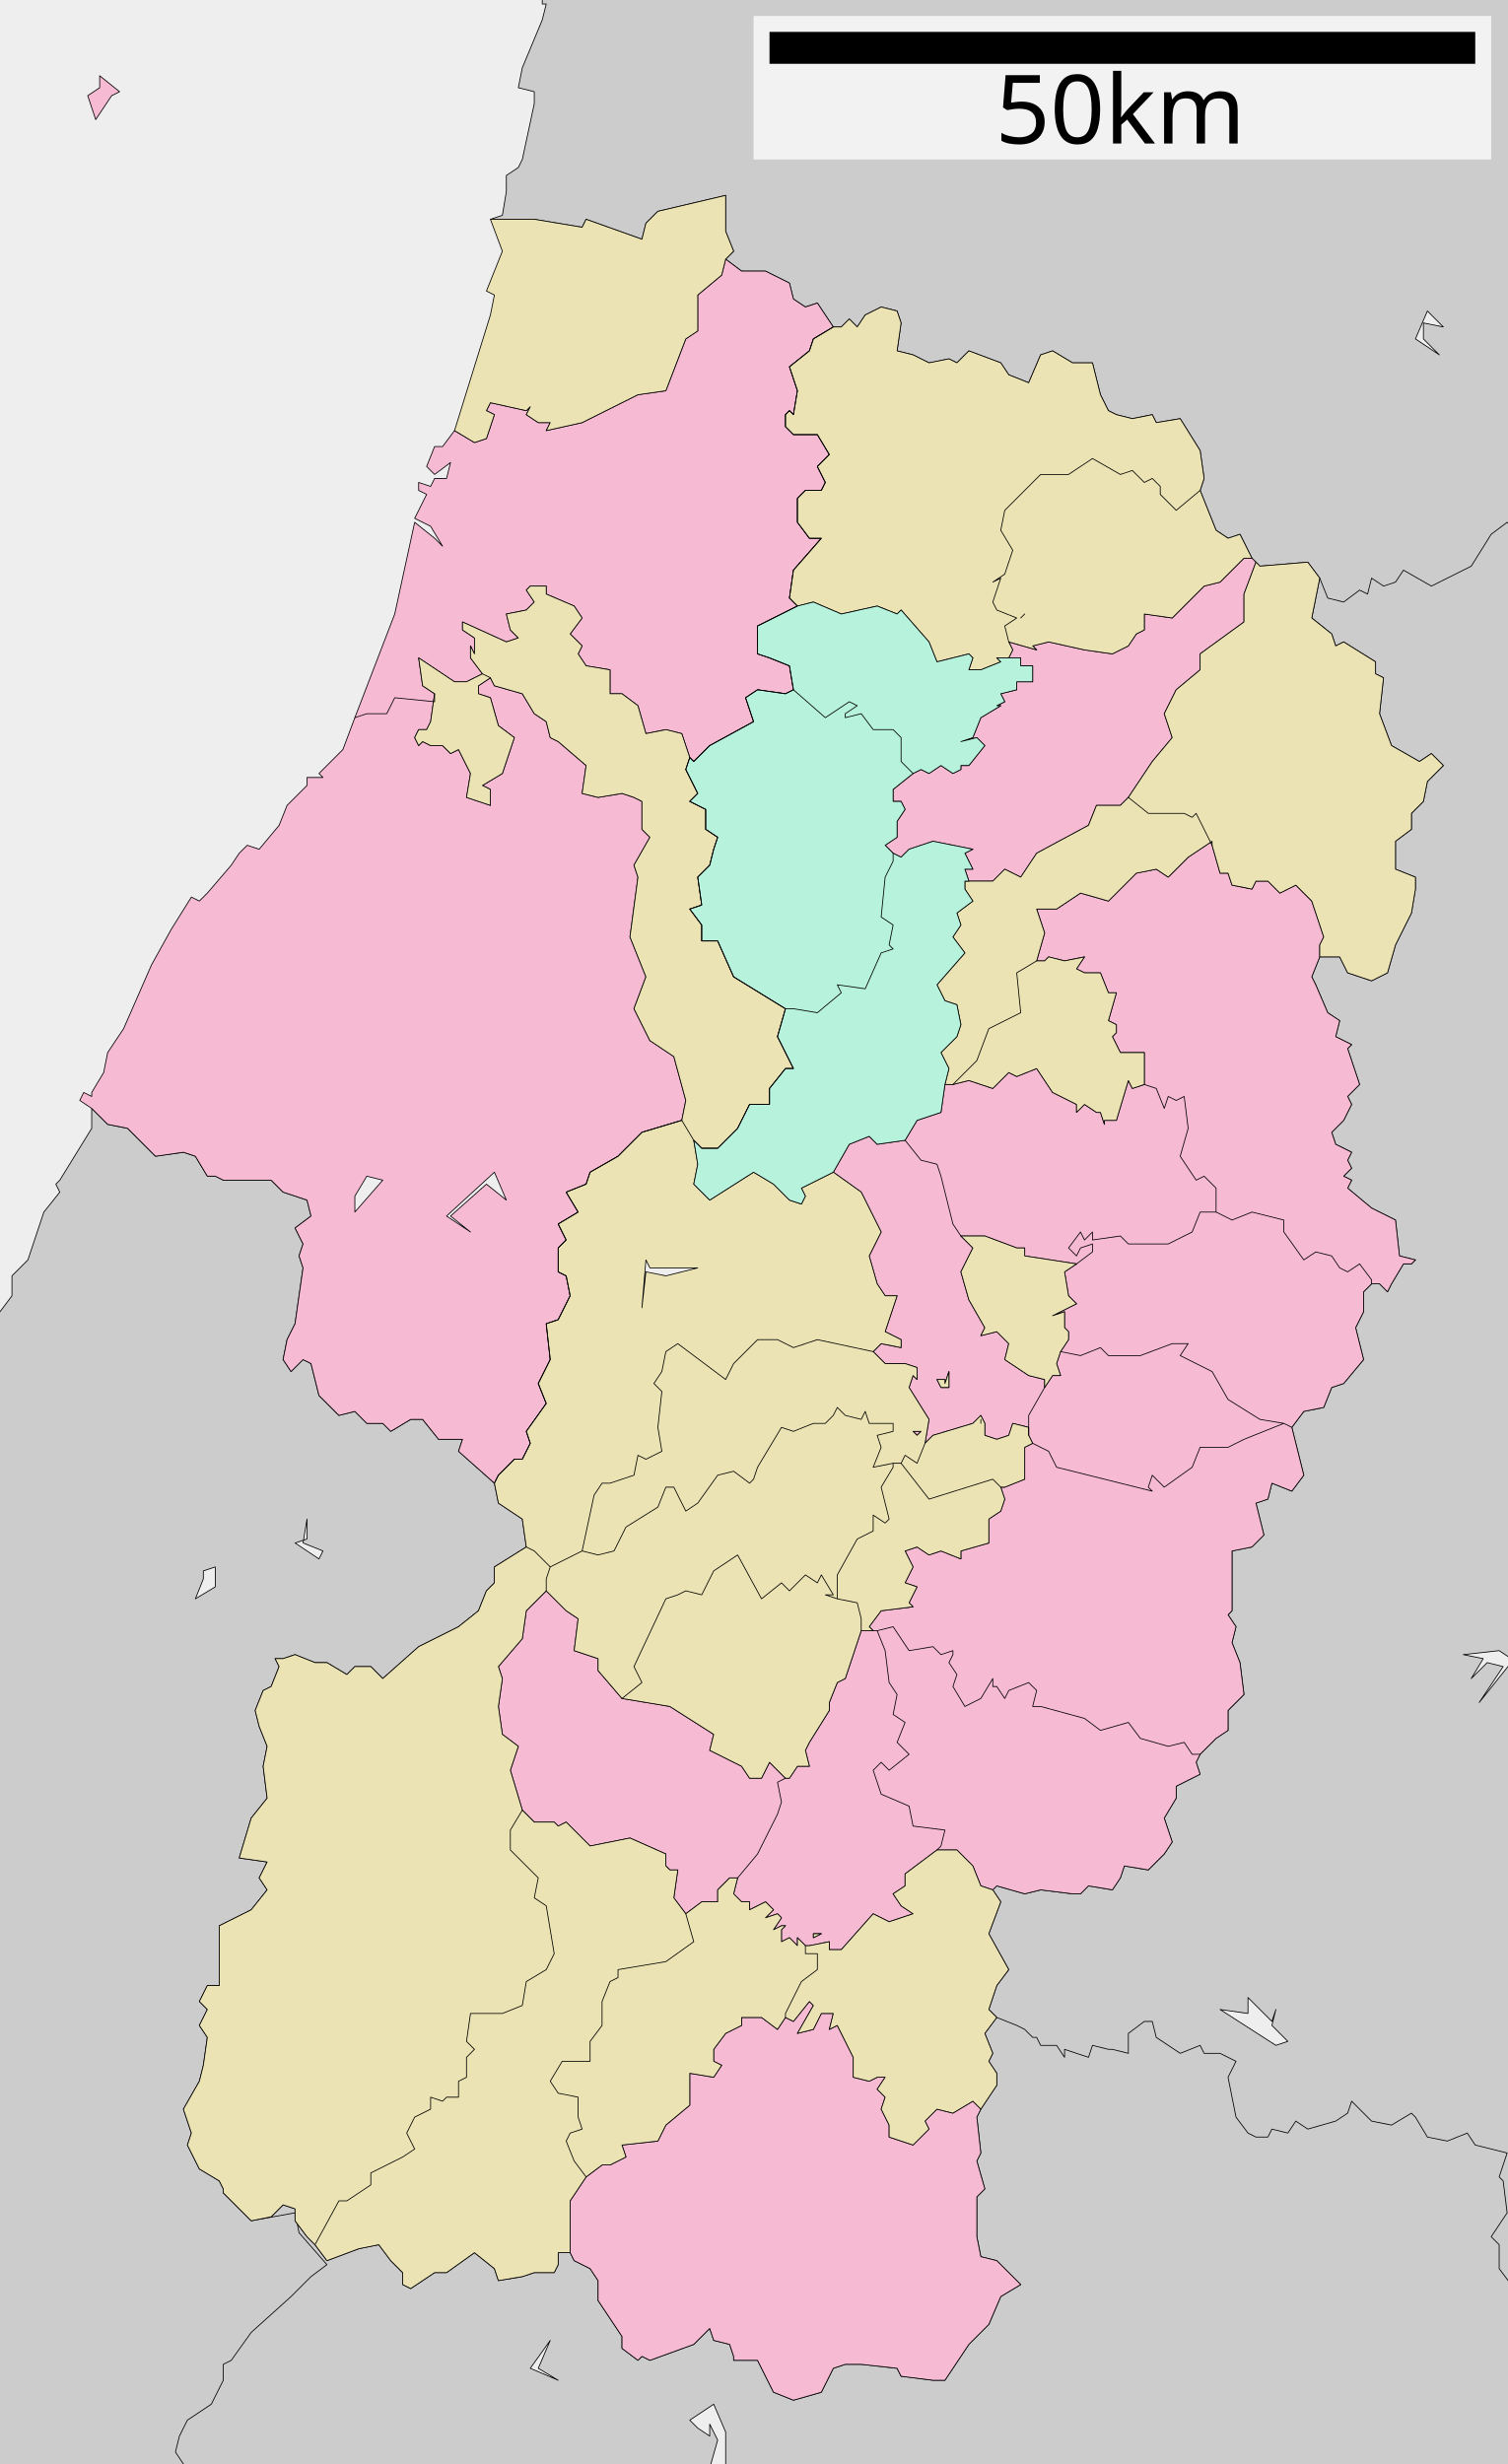
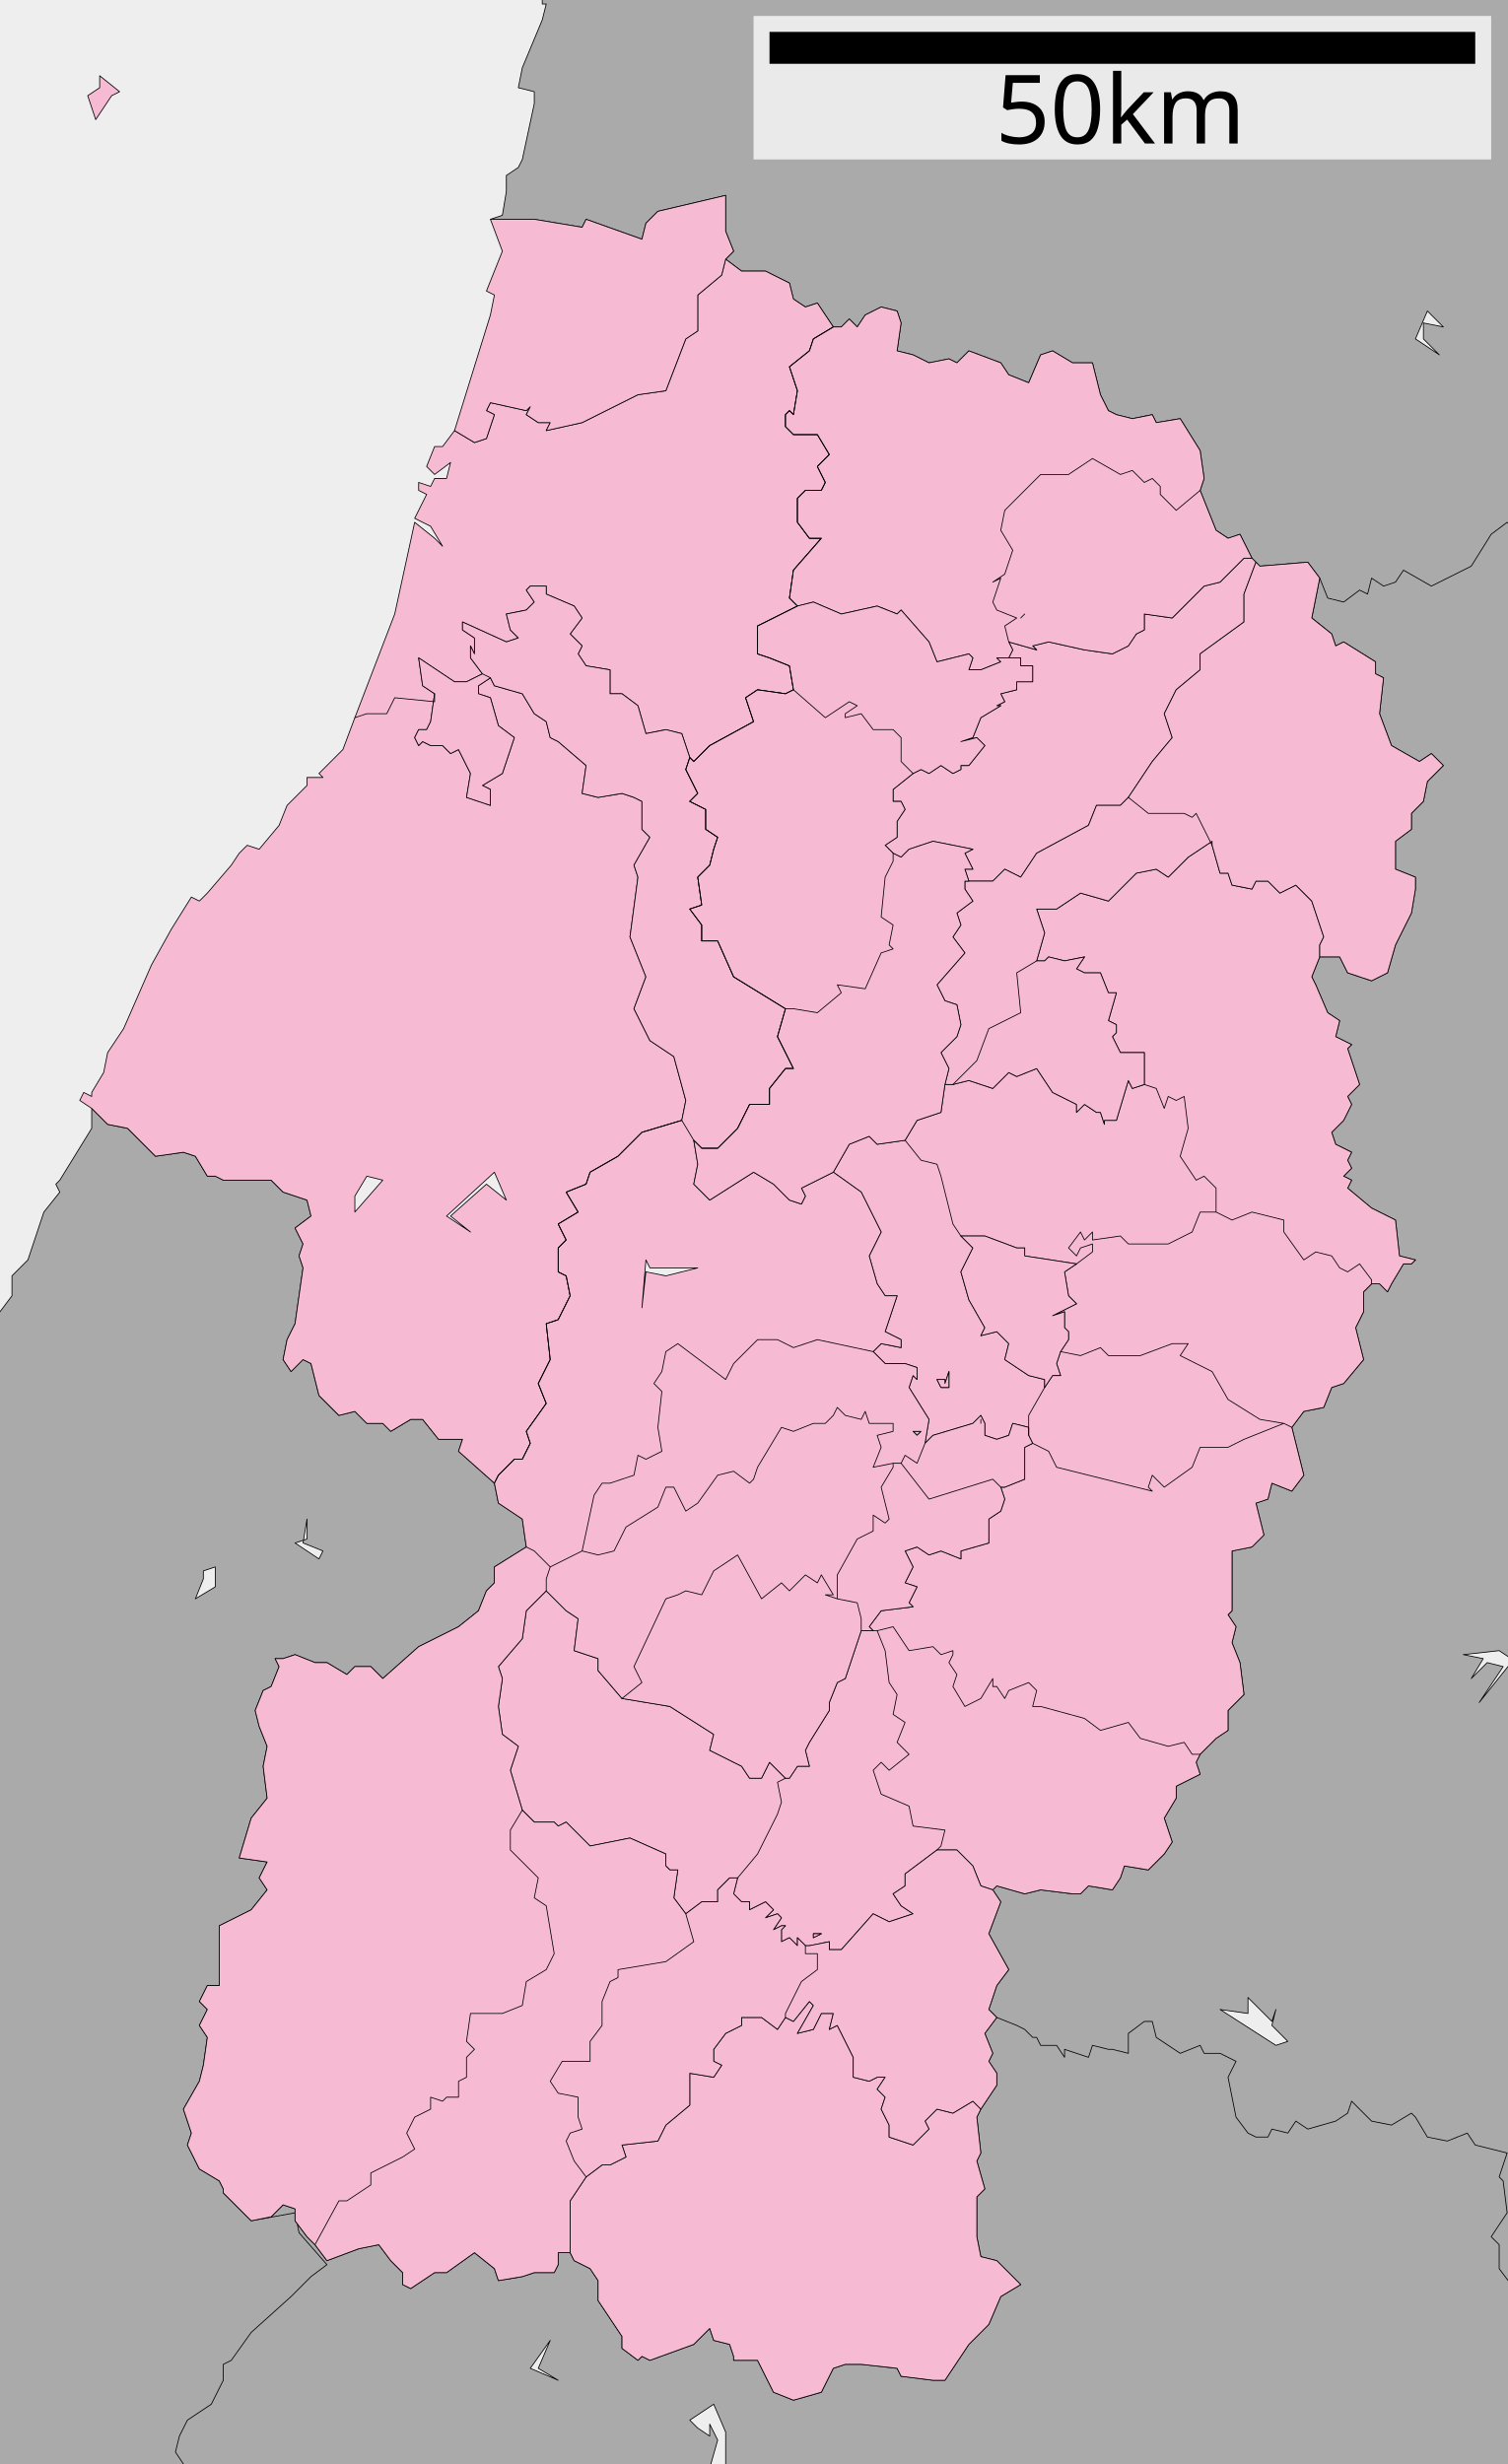
<svg xmlns="http://www.w3.org/2000/svg" id="svg32" version="1.1" height="618" width="378">
  <defs id="defs36" />
  <rect id="rect6" height="618" width="378" y="0" x="0" fill="#eeeeee" />
-   <path fill="#cccccc" d="m 379,132 -1,-1 -4,3 -5,8 -10,5 -7,-4 -2,3 -3,1 -3,-2 -1,4 -2,-1 -4,3 -4,-1 -2,-5 -2,10 5,4 1,3 2,-1 8,5 v 3 l 2,1 -1,9 3,8 7,4 3,-2 3,3 -4,4 -1,5 -3,3 v 4 l -4,3 v 7 l 5,2 v 3 l -1,6 -4,8 -2,7 -4,2 -6,-2 -2,-4 h -5 l -2,5 1,2 3,7 3,2 -1,4 4,2 -1,1 3,9 -3,3 1,2 -2,4 -3,3 1,3 4,2 -1,2 1,2 -2,2 2,1 -1,2 6,5 6,3 1,9 4,1 -1,1 h -2 l -3,5 -1,2 -2,-2 h -2 l -2,2 v 5 l -2,4 2,8 -5,6 -3,1 -2,5 -5,1 -3,4 3,12 -3,4 -5,-2 -1,4 -3,1 2,8 -3,3 -5,1 v 8 1 6 l -1,1 2,3 -1,4 2,5 1,8 -4,4 v 5 l -3,2 -4,4 -1,2 1,3 -6,3 v 3 l -3,5 2,6 -2,3 -4,4 -6,-1 -1,3 -2,3 -6,-1 -2,2 h -2 l -8,-1 -4,1 -7,-2 -1,1 2,3 -3,8 5,9 -3,4 -2,6 2,2 5,2 2,1 2,2 h 1 l 1,2 h 4 l 2,3 v -2 l 6,2 1,-3 4,1 h 1 l 4,1 v -5 l 4,-3 h 2 l 1,4 6,4 5,-2 1,2 h 4 l 4,2 -2,4 2,10 3,4 2,1 h 3 l 1,-2 4,1 2,-3 3,2 7,-2 3,-2 1,-3 5,5 5,1 5,-3 1,1 3,5 5,1 5,-2 2,3 8,2 -2,6 1,1 1,8 -4,6 2,2 v 6 l 3,4 z M 136,-1 v 2 h 1 l -1,4 -5,12 -1,5 4,1 v 3 l -3,14 -1,2 -3,2 v 4 l -1,6 -3,1 h 11 l 12,2 1,-2 14,5 1,-4 3,-3 17,-4 v 9 l 2,5 -2,2 4,3 h 6 l 6,3 1,4 3,2 3,-1 4,6 h 2 l 2,-2 2,2 2,-3 4,-2 4,1 1,3 -1,7 4,1 4,2 5,-1 2,1 3,-3 8,3 2,3 5,2 3,-7 3,-1 5,3 h 5 l 2,8 2,4 2,1 4,1 5,-1 1,2 6,-1 5,8 1,7 -1,3 4,10 3,2 3,-1 3,6 1,1 1,1 12,-1 3,4 2,5 4,1 4,-3 2,1 1,-4 3,2 3,-1 2,-3 7,4 10,-5 5,-8 4,-3 1,1 V -1 Z m 243,574 -3,-4 v -6 l -2,-2 4,-6 -1,-8 -1,-1 2,-6 -8,-2 -2,-3 -5,2 -5,-1 -3,-5 -1,-1 -5,3 -5,-1 -5,-5 -1,3 -3,2 -7,2 -3,-2 -2,3 -4,-1 -1,2 h -3 l -2,-1 -3,-4 -2,-10 2,-4 -4,-2 h -4 l -1,-2 -5,2 -6,-4 -1,-4 h -2 l -4,3 v 5 l -4,-1 h -1 l -4,-1 -1,3 -6,-2 v 2 l -2,-3 h -4 l -1,-2 h -1 l -2,-2 -2,-1 -5,-2 -3,4 2,5 -1,2 2,3 v 3 l -4,6 -1,2 1,9 -1,2 2,7 -2,2 v 10 l 1,5 4,1 6,6 -5,3 -3,7 -5,5 -6,9 h -3 l -8,-1 -1,-2 -9,-1 h -4 l -3,1 -3,6 -7,2 -5,-2 -4,-8 h -6 v -1 l -1,-3 -4,-1 -1,-3 -4,4 -11,4 -2,-1 -1,1 -4,-3 v -3 l -6,-9 v -5 l -2,-3 -4,-2 -1,-2 h -3 v 3 l -1,2 h -5 l -3,1 -6,1 -1,-3 -5,-4 -7,5 h -3 l -6,4 -2,-1 v -3 l -3,-3 -3,-4 -5,1 -8,3 -3,-4 -2,-2 -3,-4 v -3 l -3,-1 -3,3 -5,1 11,-2 1,5 7,8 -4,3 -5,5 -10,9 -5,7 -2,1 v 4 l -3,6 -6,4 -2,4 -1,4 2,3 v 1 H 379 Z M 46,619 v -1 l -2,-3 1,-4 2,-4 6,-4 3,-6 v -4 l 2,-1 5,-7 10,-9 5,-5 4,-3 -7,-8 -1,-5 -11,2 -7,-7 v -1 l -1,-2 -5,-3 -3,-6 1,-3 -2,-6 4,-7 1,-4 1,-7 -2,-3 2,-4 -2,-2 2,-4 h 3 v -15 l 4,-2 4,-2 4,-5 -2,-3 2,-4 -7,-1 3,-10 4,-5 -1,-8 1,-5 -2,-5 -1,-4 2,-5 2,-1 2,-5 -1,-2 h 2 l 3,-1 5,2 h 3 l 5,3 2,-2 h 4 l 3,3 9,-8 10,-5 5,-4 2,-5 2,-2 v -4 l 8,-5 -1,-7 -6,-4 -1,-5 -9,-8 1,-3 h -6 l -4,-5 h -3 l -5,3 -2,-2 h -4 l -3,-3 -4,1 -5,-5 -2,-8 -2,-1 -3,3 -2,-3 1,-5 2,-4 2,-14 -1,-3 1,-3 -2,-4 4,-3 -1,-4 -6,-2 -3,-3 H 56 l -2,-1 h -2 l -3,-5 -3,-1 -7,1 -7,-7 -5,-1 -4,-4 v 5 l -8,13 -1,1 1,2 -4,5 -4,12 -4,4 v 5 l -3,4 -1,1 v 289 z" id="path8" style="stroke:#000000;stroke-width:0.2;stroke-linejoin:round" />
+   <path fill="#aaaaaa" d="m 379,132 -1,-1 -4,3 -5,8 -10,5 -7,-4 -2,3 -3,1 -3,-2 -1,4 -2,-1 -4,3 -4,-1 -2,-5 -2,10 5,4 1,3 2,-1 8,5 v 3 l 2,1 -1,9 3,8 7,4 3,-2 3,3 -4,4 -1,5 -3,3 v 4 l -4,3 v 7 l 5,2 v 3 l -1,6 -4,8 -2,7 -4,2 -6,-2 -2,-4 h -5 l -2,5 1,2 3,7 3,2 -1,4 4,2 -1,1 3,9 -3,3 1,2 -2,4 -3,3 1,3 4,2 -1,2 1,2 -2,2 2,1 -1,2 6,5 6,3 1,9 4,1 -1,1 h -2 l -3,5 -1,2 -2,-2 h -2 l -2,2 v 5 l -2,4 2,8 -5,6 -3,1 -2,5 -5,1 -3,4 3,12 -3,4 -5,-2 -1,4 -3,1 2,8 -3,3 -5,1 v 8 1 6 l -1,1 2,3 -1,4 2,5 1,8 -4,4 v 5 l -3,2 -4,4 -1,2 1,3 -6,3 v 3 l -3,5 2,6 -2,3 -4,4 -6,-1 -1,3 -2,3 -6,-1 -2,2 h -2 l -8,-1 -4,1 -7,-2 -1,1 2,3 -3,8 5,9 -3,4 -2,6 2,2 5,2 2,1 2,2 h 1 l 1,2 h 4 l 2,3 v -2 l 6,2 1,-3 4,1 h 1 l 4,1 v -5 l 4,-3 h 2 l 1,4 6,4 5,-2 1,2 h 4 l 4,2 -2,4 2,10 3,4 2,1 h 3 l 1,-2 4,1 2,-3 3,2 7,-2 3,-2 1,-3 5,5 5,1 5,-3 1,1 3,5 5,1 5,-2 2,3 8,2 -2,6 1,1 1,8 -4,6 2,2 v 6 l 3,4 z M 136,-1 v 2 h 1 l -1,4 -5,12 -1,5 4,1 v 3 l -3,14 -1,2 -3,2 v 4 l -1,6 -3,1 h 11 l 12,2 1,-2 14,5 1,-4 3,-3 17,-4 v 9 l 2,5 -2,2 4,3 h 6 l 6,3 1,4 3,2 3,-1 4,6 h 2 l 2,-2 2,2 2,-3 4,-2 4,1 1,3 -1,7 4,1 4,2 5,-1 2,1 3,-3 8,3 2,3 5,2 3,-7 3,-1 5,3 h 5 l 2,8 2,4 2,1 4,1 5,-1 1,2 6,-1 5,8 1,7 -1,3 4,10 3,2 3,-1 3,6 1,1 1,1 12,-1 3,4 2,5 4,1 4,-3 2,1 1,-4 3,2 3,-1 2,-3 7,4 10,-5 5,-8 4,-3 1,1 V -1 Z m 243,574 -3,-4 v -6 l -2,-2 4,-6 -1,-8 -1,-1 2,-6 -8,-2 -2,-3 -5,2 -5,-1 -3,-5 -1,-1 -5,3 -5,-1 -5,-5 -1,3 -3,2 -7,2 -3,-2 -2,3 -4,-1 -1,2 h -3 l -2,-1 -3,-4 -2,-10 2,-4 -4,-2 h -4 l -1,-2 -5,2 -6,-4 -1,-4 h -2 l -4,3 v 5 l -4,-1 h -1 l -4,-1 -1,3 -6,-2 v 2 l -2,-3 h -4 l -1,-2 h -1 l -2,-2 -2,-1 -5,-2 -3,4 2,5 -1,2 2,3 v 3 l -4,6 -1,2 1,9 -1,2 2,7 -2,2 v 10 l 1,5 4,1 6,6 -5,3 -3,7 -5,5 -6,9 h -3 l -8,-1 -1,-2 -9,-1 h -4 l -3,1 -3,6 -7,2 -5,-2 -4,-8 h -6 v -1 l -1,-3 -4,-1 -1,-3 -4,4 -11,4 -2,-1 -1,1 -4,-3 v -3 l -6,-9 v -5 l -2,-3 -4,-2 -1,-2 h -3 v 3 l -1,2 h -5 l -3,1 -6,1 -1,-3 -5,-4 -7,5 h -3 l -6,4 -2,-1 v -3 l -3,-3 -3,-4 -5,1 -8,3 -3,-4 -2,-2 -3,-4 v -3 l -3,-1 -3,3 -5,1 11,-2 1,5 7,8 -4,3 -5,5 -10,9 -5,7 -2,1 v 4 l -3,6 -6,4 -2,4 -1,4 2,3 v 1 H 379 Z M 46,619 v -1 l -2,-3 1,-4 2,-4 6,-4 3,-6 v -4 l 2,-1 5,-7 10,-9 5,-5 4,-3 -7,-8 -1,-5 -11,2 -7,-7 v -1 l -1,-2 -5,-3 -3,-6 1,-3 -2,-6 4,-7 1,-4 1,-7 -2,-3 2,-4 -2,-2 2,-4 h 3 v -15 l 4,-2 4,-2 4,-5 -2,-3 2,-4 -7,-1 3,-10 4,-5 -1,-8 1,-5 -2,-5 -1,-4 2,-5 2,-1 2,-5 -1,-2 h 2 l 3,-1 5,2 h 3 l 5,3 2,-2 h 4 l 3,3 9,-8 10,-5 5,-4 2,-5 2,-2 v -4 l 8,-5 -1,-7 -6,-4 -1,-5 -9,-8 1,-3 h -6 l -4,-5 h -3 l -5,3 -2,-2 h -4 l -3,-3 -4,1 -5,-5 -2,-8 -2,-1 -3,3 -2,-3 1,-5 2,-4 2,-14 -1,-3 1,-3 -2,-4 4,-3 -1,-4 -6,-2 -3,-3 H 56 l -2,-1 h -2 l -3,-5 -3,-1 -7,1 -7,-7 -5,-1 -4,-4 v 5 l -8,13 -1,1 1,2 -4,5 -4,12 -4,4 v 5 l -3,4 -1,1 v 289 z" id="path8" style="stroke:#000000;stroke-width:0.2;stroke-linejoin:round" />
  <path fill="#f6bad3" d="m 209,594 3,-1 h 4 l 9,1 1,2 8,1 h 3 l 6,-9 5,-5 3,-7 5,-3 -6,-6 -4,-1 -1,-5 v -10 l 2,-2 -2,-7 1,-2 -1,-9 1,-2 -2,-2 -5,3 -4,-1 -3,3 1,2 -4,4 -6,-2 v -3 l -2,-4 1,-3 -2,-2 2,-3 h -2 l -2,1 -4,-1 v -5 l -1,-2 -3,-6 -2,1 1,-4 h -3 l -2,4 -4,1 4,-7 -1,-1 -4,5 -2,-1 -2,3 -4,-3 h -5 v 2 l -4,2 -3,4 v 3 l 2,1 -2,3 -6,-1 v 8 l -6,5 -2,4 -9,1 1,3 -4,2 h -2 l -4,3 -4,6 v 13 l 1,2 4,2 2,3 v 5 l 6,9 v 3 l 4,3 1,-1 2,1 11,-4 4,-4 1,3 4,1 1,3 v 1 h 6 l 4,8 5,2 7,-2 z m 17,-116 -2,-3 3,-2 v -3 l 8,-6 h 5 l 4,4 2,5 3,1 1,-1 7,2 4,-1 8,1 h 2 l 2,-2 6,1 2,-3 1,-3 6,1 4,-4 2,-3 -2,-6 3,-5 v -3 l 6,-3 -1,-3 1,-2 4,-4 3,-2 v -5 l 4,-4 -1,-8 -2,-5 1,-4 -2,-3 1,-1 v -6 -1 -8 l 5,-1 3,-3 -2,-8 3,-1 1,-4 5,2 3,-4 -3,-12 3,-4 5,-1 2,-5 3,-1 5,-6 -2,-8 2,-4 v -5 l 2,-2 h 2 l 2,2 1,-2 3,-5 h 2 l 1,-1 -4,-1 -1,-9 -6,-3 -6,-5 1,-2 -2,-1 2,-2 -1,-2 1,-2 -4,-2 -1,-3 3,-3 2,-4 -1,-2 3,-3 -3,-9 1,-1 -4,-2 1,-4 -3,-2 -3,-7 -1,-2 2,-5 v -3 l 1,-2 -3,-9 -4,-4 -4,2 -3,-3 h -3 l -1,2 -5,-1 -1,-3 h -2 l -2,-7 v -1 l -6,4 -5,5 -3,-2 -5,1 -7,7 -7,-2 -6,4 h -5 l 2,6 -2,7 h 2 l 1,-1 4,1 5,-1 -2,3 2,1 h 4 l 2,5 h 2 l -2,7 2,1 v 2 l -1,1 2,4 h 6 v 8 l -3,1 -1,-2 -3,10 h -3 v 1 l -1,-3 h -1 l -3,-2 -2,2 v -2 l -6,-3 -4,-6 -5,2 -2,-1 -4,4 -6,-2 -4,1 h -2 l -1,7 -6,2 -3,5 -7,1 -2,-2 -5,2 -4,7 7,5 5,10 -3,6 2,7 2,3 h 3 l -3,9 4,2 v 2 l -5,-1 -2,2 3,3 h 5 l 3,1 v 3 l -1,-1 -1,3 5,8 -1,6 2,-2 10,-3 2,-2 1,2 v 3 l 3,1 3,-1 1,-3 4,1 v 2 l 1,2 -2,1 v 8 l -5,2 h -1 l 1,3 -1,3 -3,2 v 6 l -7,2 v 2 l -5,-2 -3,1 -3,-2 -3,1 2,4 -2,4 3,1 -2,4 1,1 -8,1 -3,4 1,1 h -3 l -4,12 -2,1 -2,5 v 2 l -5,8 -1,2 1,4 h -3 l -2,3 h -1 l -4,-4 -2,4 h -3 l -2,-3 -8,-4 1,-4 -11,-7 -12,-2 -6,-7 v -3 l -6,-2 1,-8 -3,-2 -5,-5 -5,5 -1,7 -6,7 1,3 -1,7 1,7 4,3 -2,6 3,10 3,3 h 5 l 1,1 2,-1 6,6 10,-2 9,4 v 3 l 1,1 h 2 l -1,7 3,4 4,-3 h 4 v -3 l 3,-3 h 2 l -1,4 2,2 h 2 v 2 l 4,-2 2,2 -2,2 3,-1 1,1 -2,3 2,-1 h 1 l -1,1 v 3 l 2,-1 2,2 v -2 l 2,2 h 1 l 5,-1 v 2 h 3 l 8,-9 4,2 6,-2 z m -22,7 h 2 l -2,1 z m -80,-113 1,-2 4,-4 h 2 l 2,-4 -1,-3 5,-7 -2,-5 2,-4 1,-2 -1,-9 3,-1 3,-6 -1,-5 -2,-1 v -6 l 2,-2 -2,-4 5,-3 -3,-5 5,-2 1,-3 7,-4 6,-6 10,-3 1,-5 -3,-11 -6,-4 -4,-8 3,-8 -4,-10 2,-15 -1,-3 4,-7 -2,-2 v -7 l -2,-1 -3,-1 -6,1 -4,-1 1,-7 -7,-6 -2,-1 -1,-4 -3,-2 -3,-5 -7,-2 -1,-2 -3,2 v 2 l 3,1 2,7 4,3 -3,9 -5,3 2,1 v 4 l -6,-2 1,-6 -3,-6 -2,1 -2,-2 h -3 l -2,-1 -1,1 -1,-2 1,-2 h 2 l 1,-2 1,-7 -3,-2 -1,-7 9,6 h 3 l 4,-2 -3,-4 v -3 l 1,2 v -4 l -3,-2 v -2 l 11,5 3,-1 -2,-2 -1,-4 5,-1 2,-2 -2,-3 1,-1 h 4 v 2 l 7,3 2,3 -3,4 3,3 -1,2 2,3 6,1 v 6 h 3 l 4,3 2,7 5,-1 4,1 2,6 1,1 4,-4 11,-6 -2,-6 3,-2 7,1 2,-1 -1,-6 -5,-2 -3,-1 v -7 l 10,-5 -2,-2 1,-7 7,-8 h -3 l -3,-4 v -6 l 2,-2 h 4 l 1,-2 -2,-4 3,-3 -3,-5 h -6 l -2,-2 v -3 l 1,-1 1,1 1,-6 -2,-6 5,-4 1,-3 5,-3 -4,-6 -3,1 -3,-2 -1,-4 -6,-3 h -6 l -4,-3 -1,4 -6,5 v 9 l -3,2 -5,13 -7,1 -14,7 -9,2 1,-2 h -3 l -3,-2 1,-2 -1,1 -9,-2 -1,2 2,1 -2,6 -3,1 -5,-3 -3,4 h -2 l -2,5 2,2 4,-3 -1,4 h -3 l -1,2 -3,-1 v 2 l 2,1 -3,6 4,2 3,5 -2,-2 -5,-4 -5,23 -10,26 -3,8 -6,6 1,1 h -4 v 2 l -5,5 -2,5 -5,6 -3,-1 -2,2 -2,3 -6,7 -2,2 -2,-1 -5,8 -5,9 -7,16 -4,6 -1,5 -3,5 v 1 l -2,-1 -1,2 3,2 4,4 5,1 7,7 7,-1 3,1 3,5 h 2 l 2,1 h 12 l 3,3 6,2 1,4 -4,3 2,4 -1,3 1,3 -2,14 -2,4 -1,5 2,3 3,-3 2,1 2,8 5,5 4,-1 3,3 h 4 l 2,2 5,-3 h 3 l 4,5 h 6 l -1,3 z m 112,-24 -1,-2 h 2 v 1 l 1,-3 v 4 z m 7,-22 -2,-7 3,-6 -3,-3 h 6 l 8,3 h 2 v 2 l 13,2 -3,2 1,6 2,2 -6,3 3,-1 v 4 l 1,1 v 2 l -2,3 -1,3 1,3 h -2 l -2,3 v -2 l -4,-1 -6,-4 1,-4 -3,-3 -4,1 1,-2 z m 40,-126 6,-9 5,-6 -2,-6 3,-6 6,-5 v -4 l 11,-8 v -7 l 3,-8 -1,-1 h -2 l -6,6 -4,1 -8,8 -7,-1 v 4 l -2,1 -2,3 -4,2 -7,-1 -9,-2 -4,1 1,1 -7,-2 1,2 -1,2 h 3 v 2 h 3 v 4 h -4 v 2 l -4,1 1,2 -2,1 h 1 l -5,3 -2,5 -3,1 4,-1 2,2 -4,5 h -2 v 1 l -2,1 -3,-2 -3,2 -2,-1 -2,1 -5,4 v 3 h 2 l 1,2 -2,3 v 4 l -3,2 2,2 2,1 2,-2 6,-2 10,2 -2,1 2,4 h -2 l 1,3 h 6 l 3,-3 4,2 4,-6 13,-7 2,-5 h 6 z M 28,24 30,23 25,19 v 3 l -3,2 2,6 z m 201,335 1,1 1,-1 z" id="path10" style="stroke:#000000;stroke-width:0.2;stroke-linejoin:round" />
-   <path fill="#ece3b4" d="m 119,565 5,4 1,3 6,-1 3,-1 h 5 l 1,-2 v -3 h 3 v -13 l 4,-6 4,-3 h 2 l 4,-2 -1,-3 9,-1 2,-4 6,-5 v -8 l 6,1 2,-3 -2,-1 v -3 l 3,-4 4,-2 v -2 h 5 l 4,3 2,-3 2,1 4,-5 1,1 -4,7 4,-1 2,-4 h 3 l -1,4 2,-1 3,6 1,2 v 5 l 4,1 2,-1 h 2 l -2,3 2,2 -1,3 2,4 v 3 l 6,2 4,-4 -1,-2 3,-3 4,1 5,-3 2,2 4,-6 v -3 l -2,-3 1,-2 -2,-5 3,-4 -2,-2 2,-6 3,-4 -5,-9 3,-8 -2,-3 -3,-1 -2,-5 -4,-4 h -5 l -8,6 v 3 l -3,2 2,3 3,2 -6,2 -4,-2 -8,9 h -3 v -2 l -5,1 h -1 l -2,-2 v 2 l -2,-2 -2,1 v -3 l 1,-1 h -1 l -2,1 2,-3 -1,-1 -3,1 2,-2 -2,-2 -4,2 v -2 h -2 l -2,-2 1,-4 h -2 l -3,3 v 3 h -4 l -4,3 -3,-4 1,-7 h -2 l -1,-1 v -3 l -9,-4 -10,2 -6,-6 -2,1 -1,-1 h -5 l -3,-3 -3,-10 2,-6 -4,-3 -1,-7 1,-7 -1,-3 6,-7 1,-7 5,-5 5,5 3,2 -1,8 6,2 v 3 l 6,7 12,2 11,7 -1,4 8,4 2,3 h 3 l 2,-4 4,4 h 1 l 2,-3 h 3 l -1,-4 1,-2 5,-8 v -2 l 2,-5 2,-1 4,-12 h 3 l -1,-1 3,-4 8,-1 -1,-1 2,-4 -3,-1 2,-4 -2,-4 3,-1 3,2 3,-1 5,2 v -2 l 7,-2 v -6 l 3,-2 1,-3 -1,-3 h 1 l 5,-2 v -8 l 2,-1 -1,-2 v -2 l -4,-1 -1,3 -3,1 -3,-1 v -3 l -1,-2 -2,2 -10,3 -2,2 1,-6 -5,-8 1,-3 1,1 v -3 l -3,-1 h -5 l -3,-3 2,-2 5,1 v -2 l -4,-2 3,-9 h -3 l -2,-3 -2,-7 3,-6 -5,-10 -7,-5 -8,4 1,2 -1,2 -3,-1 -4,-4 -5,-3 -11,7 -4,-4 1,-5 -1,-6 2,2 h 4 l 5,-5 3,-6 h 5 v -4 l 4,-5 h 2 l -4,-8 2,-7 -13,-8 -4,-9 h -4 v -4 l -3,-4 3,-1 -1,-7 3,-3 1,-4 1,-3 -3,-2 v -5 l -4,-2 2,-2 -3,-6 1,-3 -2,-6 -4,-1 -5,1 -2,-7 -4,-3 h -3 v -6 l -6,-1 -2,-3 1,-2 -3,-3 3,-4 -2,-3 -7,-3 v -2 h -4 l -1,1 2,3 -2,2 -5,1 1,4 2,2 -3,1 -11,-5 v 2 l 3,2 v 4 l -1,-2 v 3 l 3,4 -4,2 h -3 l -9,-6 1,7 3,2 -1,7 -1,2 h -2 l -1,2 1,2 1,-1 2,1 h 3 l 2,2 2,-1 3,6 -1,6 6,2 v -4 l -2,-1 5,-3 3,-9 -4,-3 -2,-7 -3,-1 v -2 l 3,-2 1,2 7,2 3,5 3,2 1,4 2,1 7,6 -1,7 4,1 6,-1 3,1 2,1 v 7 l 2,2 -4,7 1,3 -2,15 4,10 -3,8 4,8 6,4 3,11 -1,5 -10,3 -6,6 -7,4 -1,3 -5,2 3,5 -5,3 2,4 -2,2 v 6 l 2,1 1,5 -3,6 -3,1 1,9 -1,2 -2,4 2,5 -5,7 1,3 -2,4 h -2 l -4,4 -1,2 1,5 6,4 1,7 -8,5 v 4 l -2,2 -2,5 -5,4 -10,5 -9,8 -3,-3 h -4 l -2,2 -5,-3 h -3 l -5,-2 -3,1 h -2 l 1,2 -2,5 -2,1 -2,5 1,4 2,5 -1,5 1,8 -4,5 -3,10 7,1 -2,4 2,3 -4,5 -4,2 -4,2 v 15 h -3 l -2,4 2,2 -2,4 2,3 -1,7 -1,4 -4,7 2,6 -1,3 3,6 5,3 1,2 v 1 l 7,7 5,-1 3,-3 3,1 v 3 l 3,4 2,2 3,4 8,-3 5,-1 3,4 3,3 v 3 l 2,1 6,-4 h 3 z M 229,359 h 2 l -1,1 z m 37,-20 2,-3 v -2 l -1,-1 v -4 l -3,1 6,-3 -2,-2 -1,-6 3,-2 -13,-2 v -2 h -2 l -8,-3 h -6 l 3,3 -3,6 2,7 4,7 -1,2 4,-1 3,3 -1,4 6,4 4,1 v 2 l 2,-3 h 2 l -1,-3 z m 21,-67 v -8 h -6 l -2,-4 1,-1 v -2 l -2,-1 2,-7 h -2 l -2,-5 h -4 l -2,-1 2,-3 -5,1 -4,-1 -1,1 h -2 l 2,-7 -2,-6 h 5 l 6,-4 7,2 7,-7 5,-1 3,2 5,-5 6,-4 v 1 l 2,7 h 2 l 1,3 5,1 1,-2 h 3 l 3,3 4,-2 4,4 3,9 -1,2 v 3 h 5 l 2,4 6,2 4,-2 2,-7 4,-8 1,-6 v -3 l -5,-2 v -7 l 4,-3 v -4 l 3,-3 1,-5 4,-4 -3,-3 -3,2 -7,-4 -3,-8 1,-9 -2,-1 v -3 l -8,-5 -2,1 -1,-3 -5,-4 2,-10 -3,-4 -12,1 -1,-1 -3,8 v 7 l -11,8 v 4 l -6,5 -3,6 2,6 -5,6 -6,9 -2,2 h -6 l -2,5 -13,7 -4,6 -4,-2 -3,3 h -6 -1 v 2 l 2,3 -4,3 1,3 -2,3 3,4 -7,8 2,4 3,1 1,5 -1,3 -4,4 2,4 -1,4 h 2 l 4,-1 6,2 4,-4 2,1 5,-2 4,6 6,3 v 2 l 2,-2 3,2 h 1 l 1,3 v -1 h 3 l 3,-10 1,2 z m -41,-104 5,-2 -1,-1 h 3 l 1,-2 -1,-2 7,2 -1,-1 4,-1 9,2 7,1 4,-2 2,-3 2,-1 v -4 l 7,1 8,-8 4,-1 6,-6 h 2 l -3,-6 -3,1 -3,-2 -4,-10 1,-3 -1,-7 -5,-8 -6,1 -1,-2 -5,1 -4,-1 -2,-1 -2,-4 -2,-8 h -5 l -5,-3 -3,1 -3,7 -5,-2 -2,-3 -8,-3 -3,3 -2,-1 -5,1 -4,-2 -4,-1 1,-7 -1,-3 -4,-1 -4,2 -2,3 -2,-2 -2,2 h -2 l -5,3 -1,3 -5,4 2,6 -1,6 -1,-1 -1,1 v 3 l 2,2 h 6 l 3,5 -3,3 2,4 -1,2 h -4 l -2,2 v 6 l 3,4 h 3 l -7,8 -1,7 2,2 4,-1 7,3 9,-2 5,2 1,-1 7,8 2,5 8,-2 1,1 -1,3 z m -114,-64 3,2 h 3 l -1,2 9,-2 14,-7 7,-1 5,-13 3,-2 v -9 l 6,-5 1,-4 2,-2 -2,-5 v -9 l -17,4 -3,3 -1,4 -14,-5 -1,2 -12,-2 h -11 l 3,8 -4,10 2,1 -1,5 -9,29 5,3 3,-1 2,-6 -2,-1 1,-2 9,2 1,-1 z m 104,244 h 2 v -4 l -1,3 v -1 h -2 z m -32,137 v 1 l 2,-1 z" id="path12" style="stroke:#000000;stroke-width:0.2;stroke-linejoin:round" />
-   <path fill="#b6f2dc" d="m 209,294 4,-7 5,-2 2,2 7,-1 3,-5 6,-2 1,-7 1,-4 -2,-4 4,-4 1,-3 -1,-5 -3,-1 -2,-4 7,-8 -3,-4 2,-3 -1,-3 4,-3 -2,-3 v -2 h 1 l -1,-3 h 2 l -2,-4 2,-1 -10,-2 -6,2 -2,2 -2,-1 -2,-2 3,-2 v -4 l 2,-3 -1,-2 h -2 v -3 l 5,-4 2,-1 2,1 3,-2 3,2 2,-1 v -1 h 2 l 4,-5 -2,-2 -4,1 3,-1 2,-5 5,-3 h -1 l 2,-1 -1,-2 4,-1 v -2 h 4 v -4 h -3 v -2 h -3 -3 l 1,1 -5,2 h -3 l 1,-3 -1,-1 -8,2 -2,-5 -7,-8 -1,1 -5,-2 -9,2 -7,-3 -4,1 -10,5 v 7 l 3,1 5,2 1,6 -2,1 -7,-1 -3,2 2,6 -11,6 -4,4 -1,-1 -1,3 3,6 -2,2 4,2 v 5 l 3,2 -1,3 -1,4 -3,3 1,7 -3,1 3,4 v 4 h 4 l 4,9 13,8 -2,7 4,8 h -2 l -4,5 v 4 h -5 l -3,6 -5,5 h -4 l -2,-2 1,6 -1,5 4,4 11,-7 5,3 4,4 3,1 1,-2 -1,-2 z" id="path14" style="stroke:#000000;stroke-width:0.2;stroke-linejoin:round" />
+   <path fill="#f6bad3" d="m 119,565 5,4 1,3 6,-1 3,-1 h 5 l 1,-2 v -3 h 3 v -13 l 4,-6 4,-3 h 2 l 4,-2 -1,-3 9,-1 2,-4 6,-5 v -8 l 6,1 2,-3 -2,-1 v -3 l 3,-4 4,-2 v -2 h 5 l 4,3 2,-3 2,1 4,-5 1,1 -4,7 4,-1 2,-4 h 3 l -1,4 2,-1 3,6 1,2 v 5 l 4,1 2,-1 h 2 l -2,3 2,2 -1,3 2,4 v 3 l 6,2 4,-4 -1,-2 3,-3 4,1 5,-3 2,2 4,-6 v -3 l -2,-3 1,-2 -2,-5 3,-4 -2,-2 2,-6 3,-4 -5,-9 3,-8 -2,-3 -3,-1 -2,-5 -4,-4 h -5 l -8,6 v 3 l -3,2 2,3 3,2 -6,2 -4,-2 -8,9 h -3 v -2 l -5,1 h -1 l -2,-2 v 2 l -2,-2 -2,1 v -3 l 1,-1 h -1 l -2,1 2,-3 -1,-1 -3,1 2,-2 -2,-2 -4,2 v -2 h -2 l -2,-2 1,-4 h -2 l -3,3 v 3 h -4 l -4,3 -3,-4 1,-7 h -2 l -1,-1 v -3 l -9,-4 -10,2 -6,-6 -2,1 -1,-1 h -5 l -3,-3 -3,-10 2,-6 -4,-3 -1,-7 1,-7 -1,-3 6,-7 1,-7 5,-5 5,5 3,2 -1,8 6,2 v 3 l 6,7 12,2 11,7 -1,4 8,4 2,3 h 3 l 2,-4 4,4 h 1 l 2,-3 h 3 l -1,-4 1,-2 5,-8 v -2 l 2,-5 2,-1 4,-12 h 3 l -1,-1 3,-4 8,-1 -1,-1 2,-4 -3,-1 2,-4 -2,-4 3,-1 3,2 3,-1 5,2 v -2 l 7,-2 v -6 l 3,-2 1,-3 -1,-3 h 1 l 5,-2 v -8 l 2,-1 -1,-2 v -2 l -4,-1 -1,3 -3,1 -3,-1 v -3 l -1,-2 -2,2 -10,3 -2,2 1,-6 -5,-8 1,-3 1,1 v -3 l -3,-1 h -5 l -3,-3 2,-2 5,1 v -2 l -4,-2 3,-9 h -3 l -2,-3 -2,-7 3,-6 -5,-10 -7,-5 -8,4 1,2 -1,2 -3,-1 -4,-4 -5,-3 -11,7 -4,-4 1,-5 -1,-6 2,2 h 4 l 5,-5 3,-6 h 5 v -4 l 4,-5 h 2 l -4,-8 2,-7 -13,-8 -4,-9 h -4 v -4 l -3,-4 3,-1 -1,-7 3,-3 1,-4 1,-3 -3,-2 v -5 l -4,-2 2,-2 -3,-6 1,-3 -2,-6 -4,-1 -5,1 -2,-7 -4,-3 h -3 v -6 l -6,-1 -2,-3 1,-2 -3,-3 3,-4 -2,-3 -7,-3 v -2 h -4 l -1,1 2,3 -2,2 -5,1 1,4 2,2 -3,1 -11,-5 v 2 l 3,2 v 4 l -1,-2 v 3 l 3,4 -4,2 h -3 l -9,-6 1,7 3,2 -1,7 -1,2 h -2 l -1,2 1,2 1,-1 2,1 h 3 l 2,2 2,-1 3,6 -1,6 6,2 v -4 l -2,-1 5,-3 3,-9 -4,-3 -2,-7 -3,-1 v -2 l 3,-2 1,2 7,2 3,5 3,2 1,4 2,1 7,6 -1,7 4,1 6,-1 3,1 2,1 v 7 l 2,2 -4,7 1,3 -2,15 4,10 -3,8 4,8 6,4 3,11 -1,5 -10,3 -6,6 -7,4 -1,3 -5,2 3,5 -5,3 2,4 -2,2 v 6 l 2,1 1,5 -3,6 -3,1 1,9 -1,2 -2,4 2,5 -5,7 1,3 -2,4 h -2 l -4,4 -1,2 1,5 6,4 1,7 -8,5 v 4 l -2,2 -2,5 -5,4 -10,5 -9,8 -3,-3 h -4 l -2,2 -5,-3 h -3 l -5,-2 -3,1 h -2 l 1,2 -2,5 -2,1 -2,5 1,4 2,5 -1,5 1,8 -4,5 -3,10 7,1 -2,4 2,3 -4,5 -4,2 -4,2 v 15 h -3 l -2,4 2,2 -2,4 2,3 -1,7 -1,4 -4,7 2,6 -1,3 3,6 5,3 1,2 v 1 l 7,7 5,-1 3,-3 3,1 v 3 l 3,4 2,2 3,4 8,-3 5,-1 3,4 3,3 v 3 l 2,1 6,-4 h 3 z M 229,359 h 2 l -1,1 z m 37,-20 2,-3 v -2 l -1,-1 v -4 l -3,1 6,-3 -2,-2 -1,-6 3,-2 -13,-2 v -2 h -2 l -8,-3 h -6 l 3,3 -3,6 2,7 4,7 -1,2 4,-1 3,3 -1,4 6,4 4,1 v 2 l 2,-3 h 2 l -1,-3 z m 21,-67 v -8 h -6 l -2,-4 1,-1 v -2 l -2,-1 2,-7 h -2 l -2,-5 h -4 l -2,-1 2,-3 -5,1 -4,-1 -1,1 h -2 l 2,-7 -2,-6 h 5 l 6,-4 7,2 7,-7 5,-1 3,2 5,-5 6,-4 v 1 l 2,7 h 2 l 1,3 5,1 1,-2 h 3 l 3,3 4,-2 4,4 3,9 -1,2 v 3 h 5 l 2,4 6,2 4,-2 2,-7 4,-8 1,-6 v -3 l -5,-2 v -7 l 4,-3 v -4 l 3,-3 1,-5 4,-4 -3,-3 -3,2 -7,-4 -3,-8 1,-9 -2,-1 v -3 l -8,-5 -2,1 -1,-3 -5,-4 2,-10 -3,-4 -12,1 -1,-1 -3,8 v 7 l -11,8 v 4 l -6,5 -3,6 2,6 -5,6 -6,9 -2,2 h -6 l -2,5 -13,7 -4,6 -4,-2 -3,3 h -6 -1 v 2 l 2,3 -4,3 1,3 -2,3 3,4 -7,8 2,4 3,1 1,5 -1,3 -4,4 2,4 -1,4 h 2 l 4,-1 6,2 4,-4 2,1 5,-2 4,6 6,3 v 2 l 2,-2 3,2 h 1 l 1,3 v -1 h 3 l 3,-10 1,2 z m -41,-104 5,-2 -1,-1 h 3 l 1,-2 -1,-2 7,2 -1,-1 4,-1 9,2 7,1 4,-2 2,-3 2,-1 v -4 l 7,1 8,-8 4,-1 6,-6 h 2 l -3,-6 -3,1 -3,-2 -4,-10 1,-3 -1,-7 -5,-8 -6,1 -1,-2 -5,1 -4,-1 -2,-1 -2,-4 -2,-8 h -5 l -5,-3 -3,1 -3,7 -5,-2 -2,-3 -8,-3 -3,3 -2,-1 -5,1 -4,-2 -4,-1 1,-7 -1,-3 -4,-1 -4,2 -2,3 -2,-2 -2,2 h -2 l -5,3 -1,3 -5,4 2,6 -1,6 -1,-1 -1,1 v 3 l 2,2 h 6 l 3,5 -3,3 2,4 -1,2 h -4 l -2,2 v 6 l 3,4 h 3 l -7,8 -1,7 2,2 4,-1 7,3 9,-2 5,2 1,-1 7,8 2,5 8,-2 1,1 -1,3 z m -114,-64 3,2 h 3 l -1,2 9,-2 14,-7 7,-1 5,-13 3,-2 v -9 l 6,-5 1,-4 2,-2 -2,-5 v -9 l -17,4 -3,3 -1,4 -14,-5 -1,2 -12,-2 h -11 l 3,8 -4,10 2,1 -1,5 -9,29 5,3 3,-1 2,-6 -2,-1 1,-2 9,2 1,-1 z m 104,244 h 2 v -4 l -1,3 v -1 h -2 z m -32,137 v 1 l 2,-1 z" id="path12" style="stroke:#000000;stroke-width:0.2;stroke-linejoin:round" />
+   <path fill="#f6bad3" d="m 209,294 4,-7 5,-2 2,2 7,-1 3,-5 6,-2 1,-7 1,-4 -2,-4 4,-4 1,-3 -1,-5 -3,-1 -2,-4 7,-8 -3,-4 2,-3 -1,-3 4,-3 -2,-3 v -2 h 1 l -1,-3 h 2 l -2,-4 2,-1 -10,-2 -6,2 -2,2 -2,-1 -2,-2 3,-2 v -4 l 2,-3 -1,-2 h -2 v -3 l 5,-4 2,-1 2,1 3,-2 3,2 2,-1 v -1 h 2 l 4,-5 -2,-2 -4,1 3,-1 2,-5 5,-3 h -1 l 2,-1 -1,-2 4,-1 v -2 h 4 v -4 h -3 v -2 h -3 -3 l 1,1 -5,2 h -3 l 1,-3 -1,-1 -8,2 -2,-5 -7,-8 -1,1 -5,-2 -9,2 -7,-3 -4,1 -10,5 v 7 l 3,1 5,2 1,6 -2,1 -7,-1 -3,2 2,6 -11,6 -4,4 -1,-1 -1,3 3,6 -2,2 4,2 v 5 l 3,2 -1,3 -1,4 -3,3 1,7 -3,1 3,4 v 4 h 4 l 4,9 13,8 -2,7 4,8 h -2 l -4,5 v 4 h -5 l -3,6 -5,5 h -4 l -2,-2 1,6 -1,5 4,4 11,-7 5,3 4,4 3,1 1,-2 -1,-2 z" id="path14" style="stroke:#000000;stroke-width:0.2;stroke-linejoin:round" />
  <path fill="none" stroke-width="1.6" stroke-linecap="round" d="m 209,82 -5,3 -1,3 -5,4 2,6 -1,6 -1,-1 -1,1 v 3 l 2,2 h 6 l 3,5 -3,3 2,4 -1,2 h -4 l -2,2 v 6 l 3,4 h 3 l -7,8 -1,7 2,2 -10,5 v 7 l 3,1 5,2 1,6 -2,1 -7,-1 -3,2 2,6 -11,6 -4,4 -1,-1 -1,3 3,6 -2,2 4,2 v 5 l 3,2 -1,3 -1,4 -3,3 1,7 -3,1 3,4 v 4 h 4 l 4,9 13,8 -2,7 4,8 h -2 l -4,5 v 4 h -5 l -3,6 -5,5 h -4 l -2,-2 -3,-5 -10,3 -6,6 -7,4 -1,3 -5,2 3,5 -5,3 2,4 -2,2 v 6 l 2,1 1,5 -3,6 -3,1 1,9 -1,2 -2,4 2,5 -5,7 1,3 -2,4 h -2 l -4,4 -1,2" id="path16" style="stroke:#000000;stroke-linejoin:round;stroke-width:0.2;stroke-miterlimit:4;stroke-dasharray:none" />
  <path fill="none" stroke-width="0.2" stroke-linecap="round" d="m 344,322 v -1 l -3,-4 -3,2 -2,-1 -2,-3 -4,-1 -3,2 -5,-7 v -3 l -8,-2 -5,2 -4,-2 v -6 l -3,-3 -2,1 -4,-6 2,-7 -1,-8 -2,1 -2,-1 -1,3 -2,-5 -3,-1 m -46,38 -2,-3 -3,-12 -1,-3 -4,-1 -4,-5 m 78,18 h -4 l -2,5 -6,3 h -10 l -2,-2 -7,1 v -2 l -2,2 -1,-2 -3,4 2,2 1,-2 3,-1 v 2 l -4,3 m 54,41 -2,-1 -6,-1 -8,-5 -4,-7 -8,-4 2,-3 h -4 l -8,3 h -8 l -2,-2 -5,2 -5,-1 m -4,9 -4,7 v 5 m 64,-3 -10,4 -4,2 h -7 l -2,5 -7,5 -3,-3 -1,3 1,1 -24,-6 -2,-4 -4,-2 m 42,78 h -2 l -2,-3 -4,1 -7,-2 -3,-4 -7,2 -4,-3 -11,-3 h -2 l 1,-4 -2,-2 -5,2 -1,2 -2,-3 h -1 v -2 l -3,5 -4,2 -3,-5 1,-3 -2,-3 1,-2 v -1 l -3,1 -2,-2 -6,1 -4,-6 -4,1 h -1 m 16,55 1,-1 1,-4 -8,-1 -1,-5 -7,-3 -2,-6 2,-2 2,2 5,-4 -3,-3 2,-5 -3,-2 1,-5 -2,-3 -1,-8 -2,-5 m -23,37 -2,1 1,5 -1,3 -5,10 -5,6 m 116,-348 -6,5 -4,-4 v -2 l -2,-2 -2,1 -3,-3 -3,1 -7,-4 -6,4 h -7 l -9,9 -1,5 3,5 -2,6 -3,2 2,-1 -2,6 1,2 5,2 -3,2 1,4 m 3,-6 1,-1 -1,1 m 48,57 -4,-8 -1,1 -2,-1 h -9 l -5,-4 m -23,41 -5,3 1,10 -8,4 -3,8 -6,6 m -20,67 -14,-3 -6,2 -4,-2 h -5 l -6,6 -2,4 -12,-9 -3,2 -1,5 -2,3 2,2 -1,9 1,6 -4,2 -2,-1 -1,5 -6,2 h -2 l -2,3 -3,14 4,1 4,-1 3,-6 8,-5 2,-5 h 2 l 3,6 3,-2 5,-7 4,-1 4,3 1,-1 1,-3 6,-10 3,1 5,-2 h 3 l 2,-2 1,-2 2,2 4,1 1,-2 1,3 h 6 v 2 l -4,1 1,3 -2,5 5,-1 h 2 l 1,-2 3,2 2,-5 m 14,-6 v 1 -1 m -2,1 m -20,10 v 1 l -3,5 2,8 -1,1 -3,-2 v 4 l -4,2 -5,9 v 6 l 5,1 1,4 v 3 m 35,-36 -2,-2 -16,5 -7,-9 m -80,22 -8,4 -4,-4 -2,-1 m 5,11 v -3 l 1,-3 m 72,8 -3,-1 h 2 l -3,-5 -1,2 -3,-2 -4,4 -2,-2 -5,4 -6,-11 -6,4 -3,6 -4,-1 -2,1 -3,1 -8,17 2,4 -5,4 m -25,28 -3,5 v 5 l 7,7 -1,5 3,2 2,12 -2,4 -5,3 -1,6 -5,2 h -8 l -1,7 2,2 -2,2 v 5 l -2,1 v 4 h -3 l -1,1 -3,-1 v 3 l -4,2 -2,4 2,4 -3,2 -8,4 v 3 l -6,4 h -2 l -6,11 m 124,-75 m -31,-8 2,7 -7,5 -12,2 v 2 l -2,1 -2,5 v 6 l -3,4 v 5 h -7 l -3,5 2,3 5,1 v 5 l 1,3 -3,1 -1,2 2,5 3,4 m 50,-40 v -1 l 4,-8 4,-3 v -4 h -3 v -2 m 27,-294 -3,-3 v -6 l -2,-2 h -5 l -3,-4 -4,1 v -1 l 3,-2 -2,-1 -6,4 -8,-7 m 25,41 v 2 l -2,4 -1,10 3,2 -1,5 1,1 -3,1 -4,9 -7,-1 1,2 -6,5 -6,-1 h -2 m -88,-79 v 2 l -10,-1 -2,4 h -5 l -3,1 m 34,-10 -2,-1" id="path18" style="stroke:#000000;stroke-linejoin:round" />
  <path fill="#eeeeee" d="m 379,416 -3,-2 -9,1 5,1 -3,5 4,-4 4,1 -6,9 8,-10 z m 0,-230 v 1 z M 182,619 v -9 l -3,-7 -6,4 2,2 3,2 v -3 l 2,4 -2,7 z m 124,-115 14,9 3,-1 -4,-4 1,-4 -1,3 -6,-6 v 4 z m 49,-419 6,4 -4,-4 v -4 l 5,1 -4,-4 z m -193,231 -1,12 1,-9 5,1 8,-2 H 163 Z M 89,300 v 4 l 7,-8 -4,-1 z m 35,-6 -12,11 6,4 -5,-4 9,-8 5,4 z m 14,293 -5,7 7,3 -5,-3 z m -87,-191 -2,5 5,-3 v -5 l -3,1 z m 29,-5 1,-2 -5,-2 1,-6 v 5 l -3,1 z" id="path20" style="stroke:#000000;stroke-width:0.2;stroke-linejoin:round" />
  <g id="g30">
    <rect id="rect24" height="36" width="185" y="4" x="189" opacity="0.75" fill="white" />
    <rect id="rect26" height="8" width="177" y="8" x="193" fill="black" />
    <text id="text28" y="36" x="281" font-family="sans-serif" font-size="24" text-anchor="middle" fill="black">50km</text>
  </g>
</svg>
